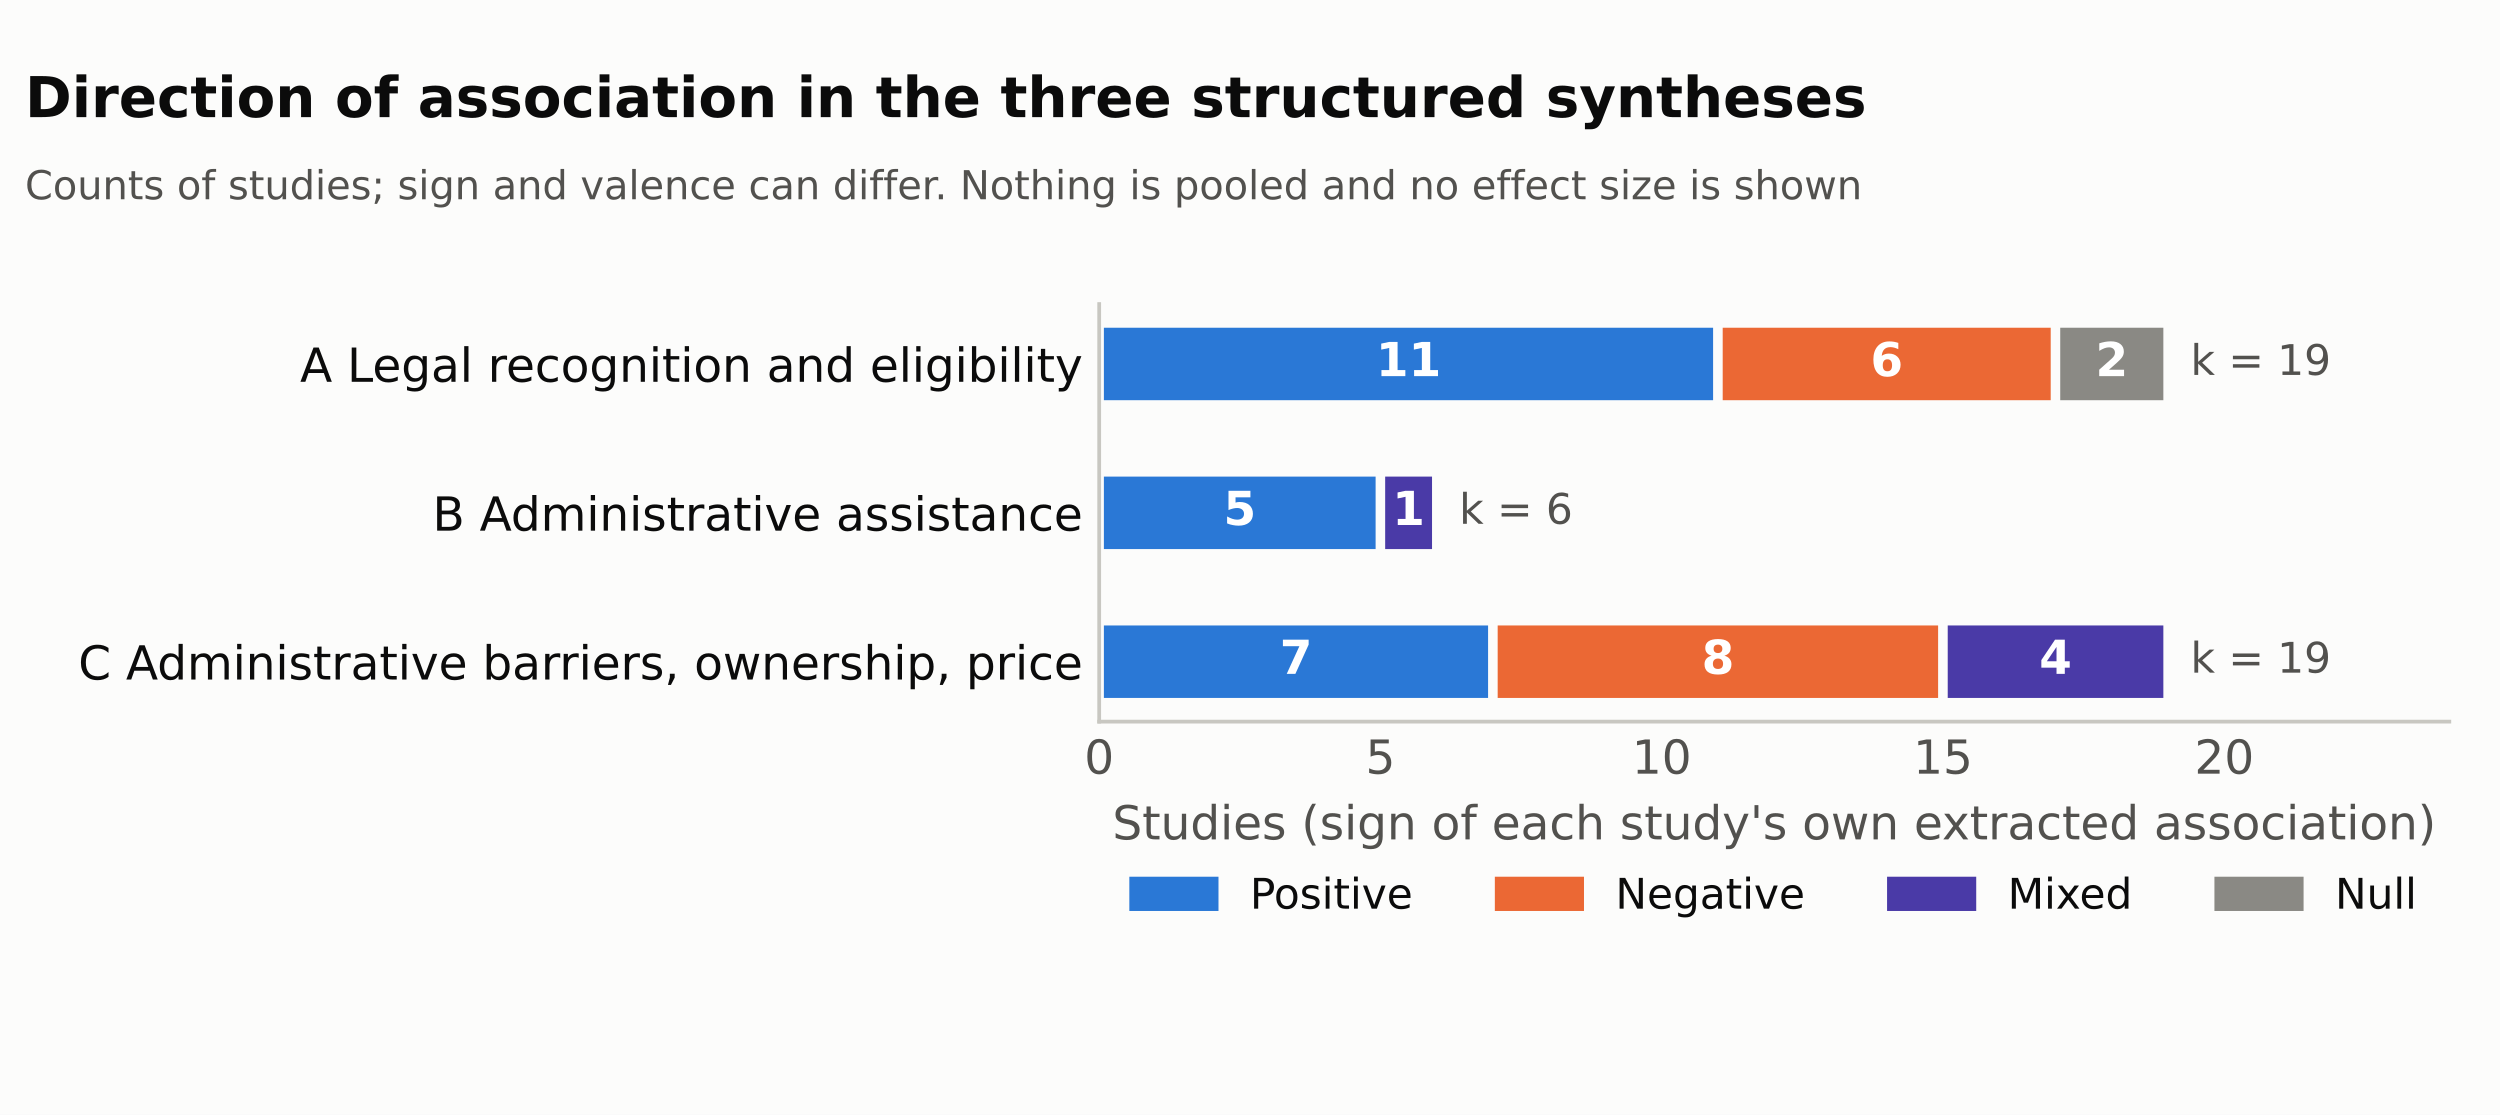
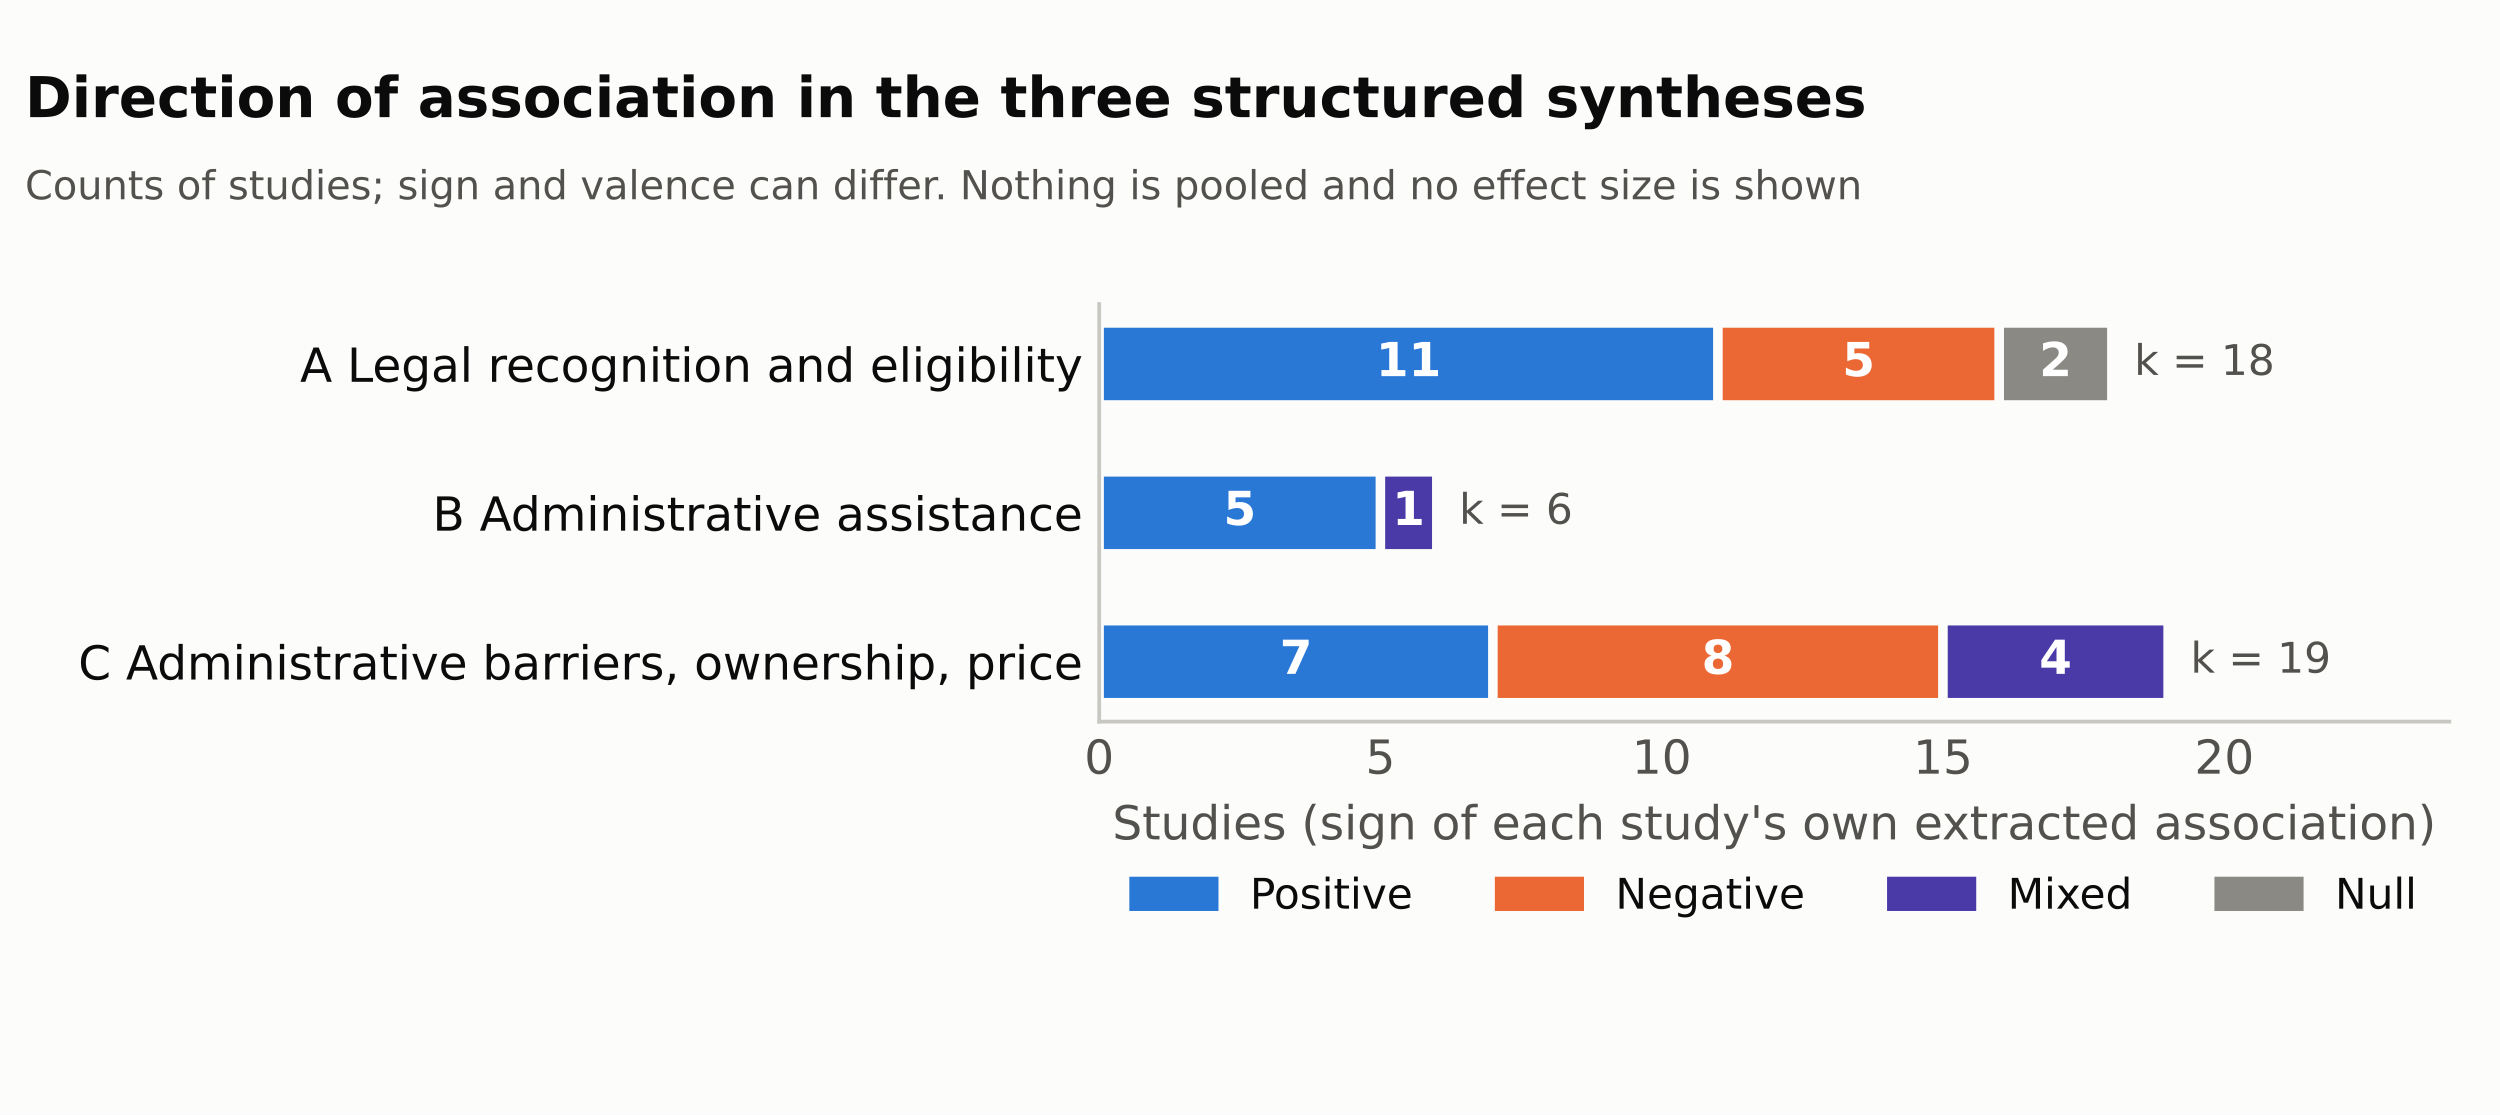
<svg xmlns="http://www.w3.org/2000/svg" width="532.8pt" height="237.6pt" viewBox="0 0 532.8 237.6" version="1.1">
  <defs>
    <style type="text/css">*{stroke-linejoin: round; stroke-linecap: butt}</style>
  </defs>
  <g id="figure_1">
    <g id="patch_1">
      <path d="M 0 237.6  L 532.8 237.6  L 532.8 0  L 0 0  z " style="fill: #fcfcfb" />
    </g>
    <g id="axes_1">
      <g id="patch_2">
        <path d="M 234.26 153.791  L 522 153.791  L 522 64.8  L 234.26 64.8  z " style="fill: #fcfcfb" />
      </g>
      <g id="patch_3">
        <path d="M 234.26 68.845  L 366.141 68.845  L 366.141 86.294  L 234.26 86.294  z " clip-path="url(#pe4a179a964)" style="fill: #2a78d6; stroke: #fcfcfb; stroke-width: 2; stroke-linejoin: miter" />
      </g>
      <g id="patch_4">
-         <path d="M 366.141 68.845  L 438.076 68.845  L 438.076 86.294  L 366.141 86.294  z " clip-path="url(#pe4a179a964)" style="fill: #eb6834; stroke: #fcfcfb; stroke-width: 2; stroke-linejoin: miter" />
+         <path d="M 366.141 68.845  L 426.087 68.845  L 426.087 86.294  L 366.141 86.294  z " clip-path="url(#pe4a179a964)" style="fill: #eb6834; stroke: #fcfcfb; stroke-width: 2; stroke-linejoin: miter" />
      </g>
      <g id="patch_5">
-         <path d="M 438.076 68.845  L 462.054 68.845  L 462.054 86.294  L 438.076 86.294  z " clip-path="url(#pe4a179a964)" style="fill: #8a8984; stroke: #fcfcfb; stroke-width: 2; stroke-linejoin: miter" />
+         <path d="M 426.087 68.845  L 450.065 68.845  L 450.065 86.294  L 426.087 86.294  z " clip-path="url(#pe4a179a964)" style="fill: #8a8984; stroke: #fcfcfb; stroke-width: 2; stroke-linejoin: miter" />
      </g>
      <g id="patch_6">
        <path d="M 234.26 100.571  L 294.206 100.571  L 294.206 118.02  L 234.26 118.02  z " clip-path="url(#pe4a179a964)" style="fill: #2a78d6; stroke: #fcfcfb; stroke-width: 2; stroke-linejoin: miter" />
      </g>
      <g id="patch_7">
        <path d="M 294.206 100.571  L 306.195 100.571  L 306.195 118.02  L 294.206 118.02  z " clip-path="url(#pe4a179a964)" style="fill: #4a3aa7; stroke: #fcfcfb; stroke-width: 2; stroke-linejoin: miter" />
      </g>
      <g id="patch_8">
        <path d="M 234.26 132.297  L 318.184 132.297  L 318.184 149.746  L 234.26 149.746  z " clip-path="url(#pe4a179a964)" style="fill: #2a78d6; stroke: #fcfcfb; stroke-width: 2; stroke-linejoin: miter" />
      </g>
      <g id="patch_9">
        <path d="M 318.184 132.297  L 414.098 132.297  L 414.098 149.746  L 318.184 149.746  z " clip-path="url(#pe4a179a964)" style="fill: #eb6834; stroke: #fcfcfb; stroke-width: 2; stroke-linejoin: miter" />
      </g>
      <g id="patch_10">
        <path d="M 414.098 132.297  L 462.054 132.297  L 462.054 149.746  L 414.098 149.746  z " clip-path="url(#pe4a179a964)" style="fill: #4a3aa7; stroke: #fcfcfb; stroke-width: 2; stroke-linejoin: miter" />
      </g>
      <g id="matplotlib.axis_1">
        <g id="xtick_1">
          <g id="line2d_1" />
          <g id="text_1">
            <text style="font-size: 10px; font-family: 'DejaVu Sans', 'Bitstream Vera Sans', 'Computer Modern Sans Serif', 'Lucida Grande', 'Verdana', 'Geneva', 'Lucid', 'Arial', 'Helvetica', 'Avant Garde', sans-serif; text-anchor: middle; fill: #52514e" x="234.26" y="164.889" transform="rotate(-0 234.26 164.889)">0</text>
          </g>
        </g>
        <g id="xtick_2">
          <g id="line2d_2" />
          <g id="text_2">
            <text style="font-size: 10px; font-family: 'DejaVu Sans', 'Bitstream Vera Sans', 'Computer Modern Sans Serif', 'Lucida Grande', 'Verdana', 'Geneva', 'Lucid', 'Arial', 'Helvetica', 'Avant Garde', sans-serif; text-anchor: middle; fill: #52514e" x="294.206" y="164.889" transform="rotate(-0 294.2058 164.889)">5</text>
          </g>
        </g>
        <g id="xtick_3">
          <g id="line2d_3" />
          <g id="text_3">
            <text style="font-size: 10px; font-family: 'DejaVu Sans', 'Bitstream Vera Sans', 'Computer Modern Sans Serif', 'Lucida Grande', 'Verdana', 'Geneva', 'Lucid', 'Arial', 'Helvetica', 'Avant Garde', sans-serif; text-anchor: middle; fill: #52514e" x="354.152" y="164.889" transform="rotate(-0 354.1517 164.889)">10</text>
          </g>
        </g>
        <g id="xtick_4">
          <g id="line2d_4" />
          <g id="text_4">
            <text style="font-size: 10px; font-family: 'DejaVu Sans', 'Bitstream Vera Sans', 'Computer Modern Sans Serif', 'Lucida Grande', 'Verdana', 'Geneva', 'Lucid', 'Arial', 'Helvetica', 'Avant Garde', sans-serif; text-anchor: middle; fill: #52514e" x="414.098" y="164.889" transform="rotate(-0 414.0975 164.889)">15</text>
          </g>
        </g>
        <g id="xtick_5">
          <g id="line2d_5" />
          <g id="text_5">
            <text style="font-size: 10px; font-family: 'DejaVu Sans', 'Bitstream Vera Sans', 'Computer Modern Sans Serif', 'Lucida Grande', 'Verdana', 'Geneva', 'Lucid', 'Arial', 'Helvetica', 'Avant Garde', sans-serif; text-anchor: middle; fill: #52514e" x="474.043" y="164.889" transform="rotate(-0 474.0433 164.889)">20</text>
          </g>
        </g>
        <g id="text_6">
          <text style="font-size: 10px; font-family: 'DejaVu Sans', 'Bitstream Vera Sans', 'Computer Modern Sans Serif', 'Lucida Grande', 'Verdana', 'Geneva', 'Lucid', 'Arial', 'Helvetica', 'Avant Garde', sans-serif; text-anchor: middle; fill: #52514e" x="378.13" y="178.89" transform="rotate(-0 378.13 178.8898)">Studies (sign of each study's own extracted association)</text>
        </g>
      </g>
      <g id="matplotlib.axis_2">
        <g id="ytick_1">
          <g id="line2d_6" />
          <g id="text_7">
            <text style="font-size: 10px; font-family: 'DejaVu Sans', 'Bitstream Vera Sans', 'Computer Modern Sans Serif', 'Lucida Grande', 'Verdana', 'Geneva', 'Lucid', 'Arial', 'Helvetica', 'Avant Garde', sans-serif; text-anchor: end; fill: #0b0b0b" x="230.76" y="81.369" transform="rotate(-0 230.76 81.36892)">A  Legal recognition and eligibility</text>
          </g>
        </g>
        <g id="ytick_2">
          <g id="line2d_7" />
          <g id="text_8">
            <text style="font-size: 10px; font-family: 'DejaVu Sans', 'Bitstream Vera Sans', 'Computer Modern Sans Serif', 'Lucida Grande', 'Verdana', 'Geneva', 'Lucid', 'Arial', 'Helvetica', 'Avant Garde', sans-serif; text-anchor: end; fill: #0b0b0b" x="230.76" y="113.095" transform="rotate(-0 230.76 113.0949)">B  Administrative assistance</text>
          </g>
        </g>
        <g id="ytick_3">
          <g id="line2d_8" />
          <g id="text_9">
            <text style="font-size: 10px; font-family: 'DejaVu Sans', 'Bitstream Vera Sans', 'Computer Modern Sans Serif', 'Lucida Grande', 'Verdana', 'Geneva', 'Lucid', 'Arial', 'Helvetica', 'Avant Garde', sans-serif; text-anchor: end; fill: #0b0b0b" x="230.76" y="144.821" transform="rotate(-0 230.76 144.8208)">C  Administrative barriers, ownership, price</text>
          </g>
        </g>
      </g>
      <g id="patch_11">
        <path d="M 234.26 153.791  L 234.26 64.8  " style="fill: none; stroke: #c8c7c1; stroke-width: 0.8; stroke-linejoin: miter; stroke-linecap: square" />
      </g>
      <g id="patch_12">
        <path d="M 234.26 153.791  L 522 153.791  " style="fill: none; stroke: #c8c7c1; stroke-width: 0.8; stroke-linejoin: miter; stroke-linecap: square" />
      </g>
      <g id="text_10">
        <text style="font-weight: 700; font-size: 10px; font-family: 'DejaVu Sans', 'Bitstream Vera Sans', 'Computer Modern Sans Serif', 'Lucida Grande', 'Verdana', 'Geneva', 'Lucid', 'Arial', 'Helvetica', 'Avant Garde', sans-serif; text-anchor: middle; fill: #ffffff" x="300.2" y="80.167" transform="rotate(-0 300.2004 80.16736)">11</text>
      </g>
      <g id="text_11">
-         <text style="font-weight: 700; font-size: 10px; font-family: 'DejaVu Sans', 'Bitstream Vera Sans', 'Computer Modern Sans Serif', 'Lucida Grande', 'Verdana', 'Geneva', 'Lucid', 'Arial', 'Helvetica', 'Avant Garde', sans-serif; text-anchor: middle; fill: #ffffff" x="402.108" y="80.167" transform="rotate(-0 402.1083 80.16736)">6</text>
+         <text style="font-weight: 700; font-size: 10px; font-family: 'DejaVu Sans', 'Bitstream Vera Sans', 'Computer Modern Sans Serif', 'Lucida Grande', 'Verdana', 'Geneva', 'Lucid', 'Arial', 'Helvetica', 'Avant Garde', sans-serif; text-anchor: middle; fill: #ffffff" x="396.114" y="80.167" transform="rotate(-0 396.1137 80.16736)">5</text>
      </g>
      <g id="text_12">
-         <text style="font-weight: 700; font-size: 10px; font-family: 'DejaVu Sans', 'Bitstream Vera Sans', 'Computer Modern Sans Serif', 'Lucida Grande', 'Verdana', 'Geneva', 'Lucid', 'Arial', 'Helvetica', 'Avant Garde', sans-serif; text-anchor: middle; fill: #ffffff" x="450.065" y="80.167" transform="rotate(-0 450.065 80.16736)">2</text>
+         <text style="font-weight: 700; font-size: 10px; font-family: 'DejaVu Sans', 'Bitstream Vera Sans', 'Computer Modern Sans Serif', 'Lucida Grande', 'Verdana', 'Geneva', 'Lucid', 'Arial', 'Helvetica', 'Avant Garde', sans-serif; text-anchor: middle; fill: #ffffff" x="438.076" y="80.167" transform="rotate(-0 438.0758 80.16736)">2</text>
      </g>
      <g id="text_13">
-         <text style="font-size: 9px; font-family: 'DejaVu Sans', 'Bitstream Vera Sans', 'Computer Modern Sans Serif', 'Lucida Grande', 'Verdana', 'Geneva', 'Lucid', 'Arial', 'Helvetica', 'Avant Garde', sans-serif; text-anchor: start; fill: #52514e" x="466.85" y="79.908" transform="rotate(-0 466.8498 79.90794)">k = 19</text>
+         <text style="font-size: 9px; font-family: 'DejaVu Sans', 'Bitstream Vera Sans', 'Computer Modern Sans Serif', 'Lucida Grande', 'Verdana', 'Geneva', 'Lucid', 'Arial', 'Helvetica', 'Avant Garde', sans-serif; text-anchor: start; fill: #52514e" x="454.861" y="79.908" transform="rotate(-0 454.8607 79.90794)">k = 18</text>
      </g>
      <g id="text_14">
        <text style="font-weight: 700; font-size: 10px; font-family: 'DejaVu Sans', 'Bitstream Vera Sans', 'Computer Modern Sans Serif', 'Lucida Grande', 'Verdana', 'Geneva', 'Lucid', 'Arial', 'Helvetica', 'Avant Garde', sans-serif; text-anchor: middle; fill: #ffffff" x="264.233" y="111.893" transform="rotate(-0 264.2329 111.8933)">5</text>
      </g>
      <g id="text_15">
        <text style="font-weight: 700; font-size: 10px; font-family: 'DejaVu Sans', 'Bitstream Vera Sans', 'Computer Modern Sans Serif', 'Lucida Grande', 'Verdana', 'Geneva', 'Lucid', 'Arial', 'Helvetica', 'Avant Garde', sans-serif; text-anchor: middle; fill: #ffffff" x="300.2" y="111.893" transform="rotate(-0 300.2004 111.8933)">1</text>
      </g>
      <g id="text_16">
        <text style="font-size: 9px; font-family: 'DejaVu Sans', 'Bitstream Vera Sans', 'Computer Modern Sans Serif', 'Lucida Grande', 'Verdana', 'Geneva', 'Lucid', 'Arial', 'Helvetica', 'Avant Garde', sans-serif; text-anchor: start; fill: #52514e" x="310.991" y="111.634" transform="rotate(-0 310.9907 111.6339)">k = 6</text>
      </g>
      <g id="text_17">
        <text style="font-weight: 700; font-size: 10px; font-family: 'DejaVu Sans', 'Bitstream Vera Sans', 'Computer Modern Sans Serif', 'Lucida Grande', 'Verdana', 'Geneva', 'Lucid', 'Arial', 'Helvetica', 'Avant Garde', sans-serif; text-anchor: middle; fill: #ffffff" x="276.222" y="143.619" transform="rotate(-0 276.2221 143.6193)">7</text>
      </g>
      <g id="text_18">
        <text style="font-weight: 700; font-size: 10px; font-family: 'DejaVu Sans', 'Bitstream Vera Sans', 'Computer Modern Sans Serif', 'Lucida Grande', 'Verdana', 'Geneva', 'Lucid', 'Arial', 'Helvetica', 'Avant Garde', sans-serif; text-anchor: middle; fill: #ffffff" x="366.141" y="143.619" transform="rotate(-0 366.1408 143.6193)">8</text>
      </g>
      <g id="text_19">
        <text style="font-weight: 700; font-size: 10px; font-family: 'DejaVu Sans', 'Bitstream Vera Sans', 'Computer Modern Sans Serif', 'Lucida Grande', 'Verdana', 'Geneva', 'Lucid', 'Arial', 'Helvetica', 'Avant Garde', sans-serif; text-anchor: middle; fill: #ffffff" x="438.076" y="143.619" transform="rotate(-0 438.0758 143.6193)">4</text>
      </g>
      <g id="text_20">
        <text style="font-size: 9px; font-family: 'DejaVu Sans', 'Bitstream Vera Sans', 'Computer Modern Sans Serif', 'Lucida Grande', 'Verdana', 'Geneva', 'Lucid', 'Arial', 'Helvetica', 'Avant Garde', sans-serif; text-anchor: start; fill: #52514e" x="466.85" y="143.36" transform="rotate(-0 466.8498 143.3599)">k = 19</text>
      </g>
      <g id="legend_1">
        <g id="patch_13">
          <path d="M 241.184 193.647  L 259.184 193.647  L 259.184 187.347  L 241.184 187.347  z " style="fill: #2a78d6; stroke: #2a78d6; stroke-linejoin: miter" />
        </g>
        <g id="text_21">
          <text style="font-size: 9px; font-family: 'DejaVu Sans', 'Bitstream Vera Sans', 'Computer Modern Sans Serif', 'Lucida Grande', 'Verdana', 'Geneva', 'Lucid', 'Arial', 'Helvetica', 'Avant Garde', sans-serif; text-anchor: start; fill: #0b0b0b" x="266.384" y="193.647" transform="rotate(-0 266.3838 193.6475)">Positive</text>
        </g>
        <g id="patch_14">
          <path d="M 319.079 193.647  L 337.079 193.647  L 337.079 187.347  L 319.079 187.347  z " style="fill: #eb6834; stroke: #eb6834; stroke-linejoin: miter" />
        </g>
        <g id="text_22">
          <text style="font-size: 9px; font-family: 'DejaVu Sans', 'Bitstream Vera Sans', 'Computer Modern Sans Serif', 'Lucida Grande', 'Verdana', 'Geneva', 'Lucid', 'Arial', 'Helvetica', 'Avant Garde', sans-serif; text-anchor: start; fill: #0b0b0b" x="344.279" y="193.647" transform="rotate(-0 344.2788 193.6475)">Negative</text>
        </g>
        <g id="patch_15">
          <path d="M 402.672 193.647  L 420.672 193.647  L 420.672 187.347  L 402.672 187.347  z " style="fill: #4a3aa7; stroke: #4a3aa7; stroke-linejoin: miter" />
        </g>
        <g id="text_23">
          <text style="font-size: 9px; font-family: 'DejaVu Sans', 'Bitstream Vera Sans', 'Computer Modern Sans Serif', 'Lucida Grande', 'Verdana', 'Geneva', 'Lucid', 'Arial', 'Helvetica', 'Avant Garde', sans-serif; text-anchor: start; fill: #0b0b0b" x="427.872" y="193.647" transform="rotate(-0 427.8719 193.6475)">Mixed</text>
        </g>
        <g id="patch_16">
          <path d="M 472.439 193.647  L 490.439 193.647  L 490.439 187.347  L 472.439 187.347  z " style="fill: #8a8984; stroke: #8a8984; stroke-linejoin: miter" />
        </g>
        <g id="text_24">
          <text style="font-size: 9px; font-family: 'DejaVu Sans', 'Bitstream Vera Sans', 'Computer Modern Sans Serif', 'Lucida Grande', 'Verdana', 'Geneva', 'Lucid', 'Arial', 'Helvetica', 'Avant Garde', sans-serif; text-anchor: start; fill: #0b0b0b" x="497.639" y="193.647" transform="rotate(-0 497.6388 193.6475)">Null</text>
        </g>
      </g>
    </g>
    <g id="text_25">
      <text style="font-weight: 700; font-size: 12px; font-family: 'DejaVu Sans', 'Bitstream Vera Sans', 'Computer Modern Sans Serif', 'Lucida Grande', 'Verdana', 'Geneva', 'Lucid', 'Arial', 'Helvetica', 'Avant Garde', sans-serif; text-anchor: start; fill: #0b0b0b" x="5.328" y="24.958" transform="rotate(-0 5.328 24.95812)">Direction of association in the three structured syntheses</text>
    </g>
    <g id="text_26">
      <text style="font-size: 8.5px; font-family: 'DejaVu Sans', 'Bitstream Vera Sans', 'Computer Modern Sans Serif', 'Lucida Grande', 'Verdana', 'Geneva', 'Lucid', 'Arial', 'Helvetica', 'Avant Garde', sans-serif; text-anchor: start; fill: #52514e" x="5.328" y="42.459" transform="rotate(-0 5.328 42.45867)">Counts of studies; sign and valence can differ. Nothing is pooled and no effect size is shown</text>
    </g>
  </g>
  <defs>
    <clipPath id="pe4a179a964">
      <rect x="234.26" y="64.8" width="287.74" height="88.991" />
    </clipPath>
  </defs>
</svg>
